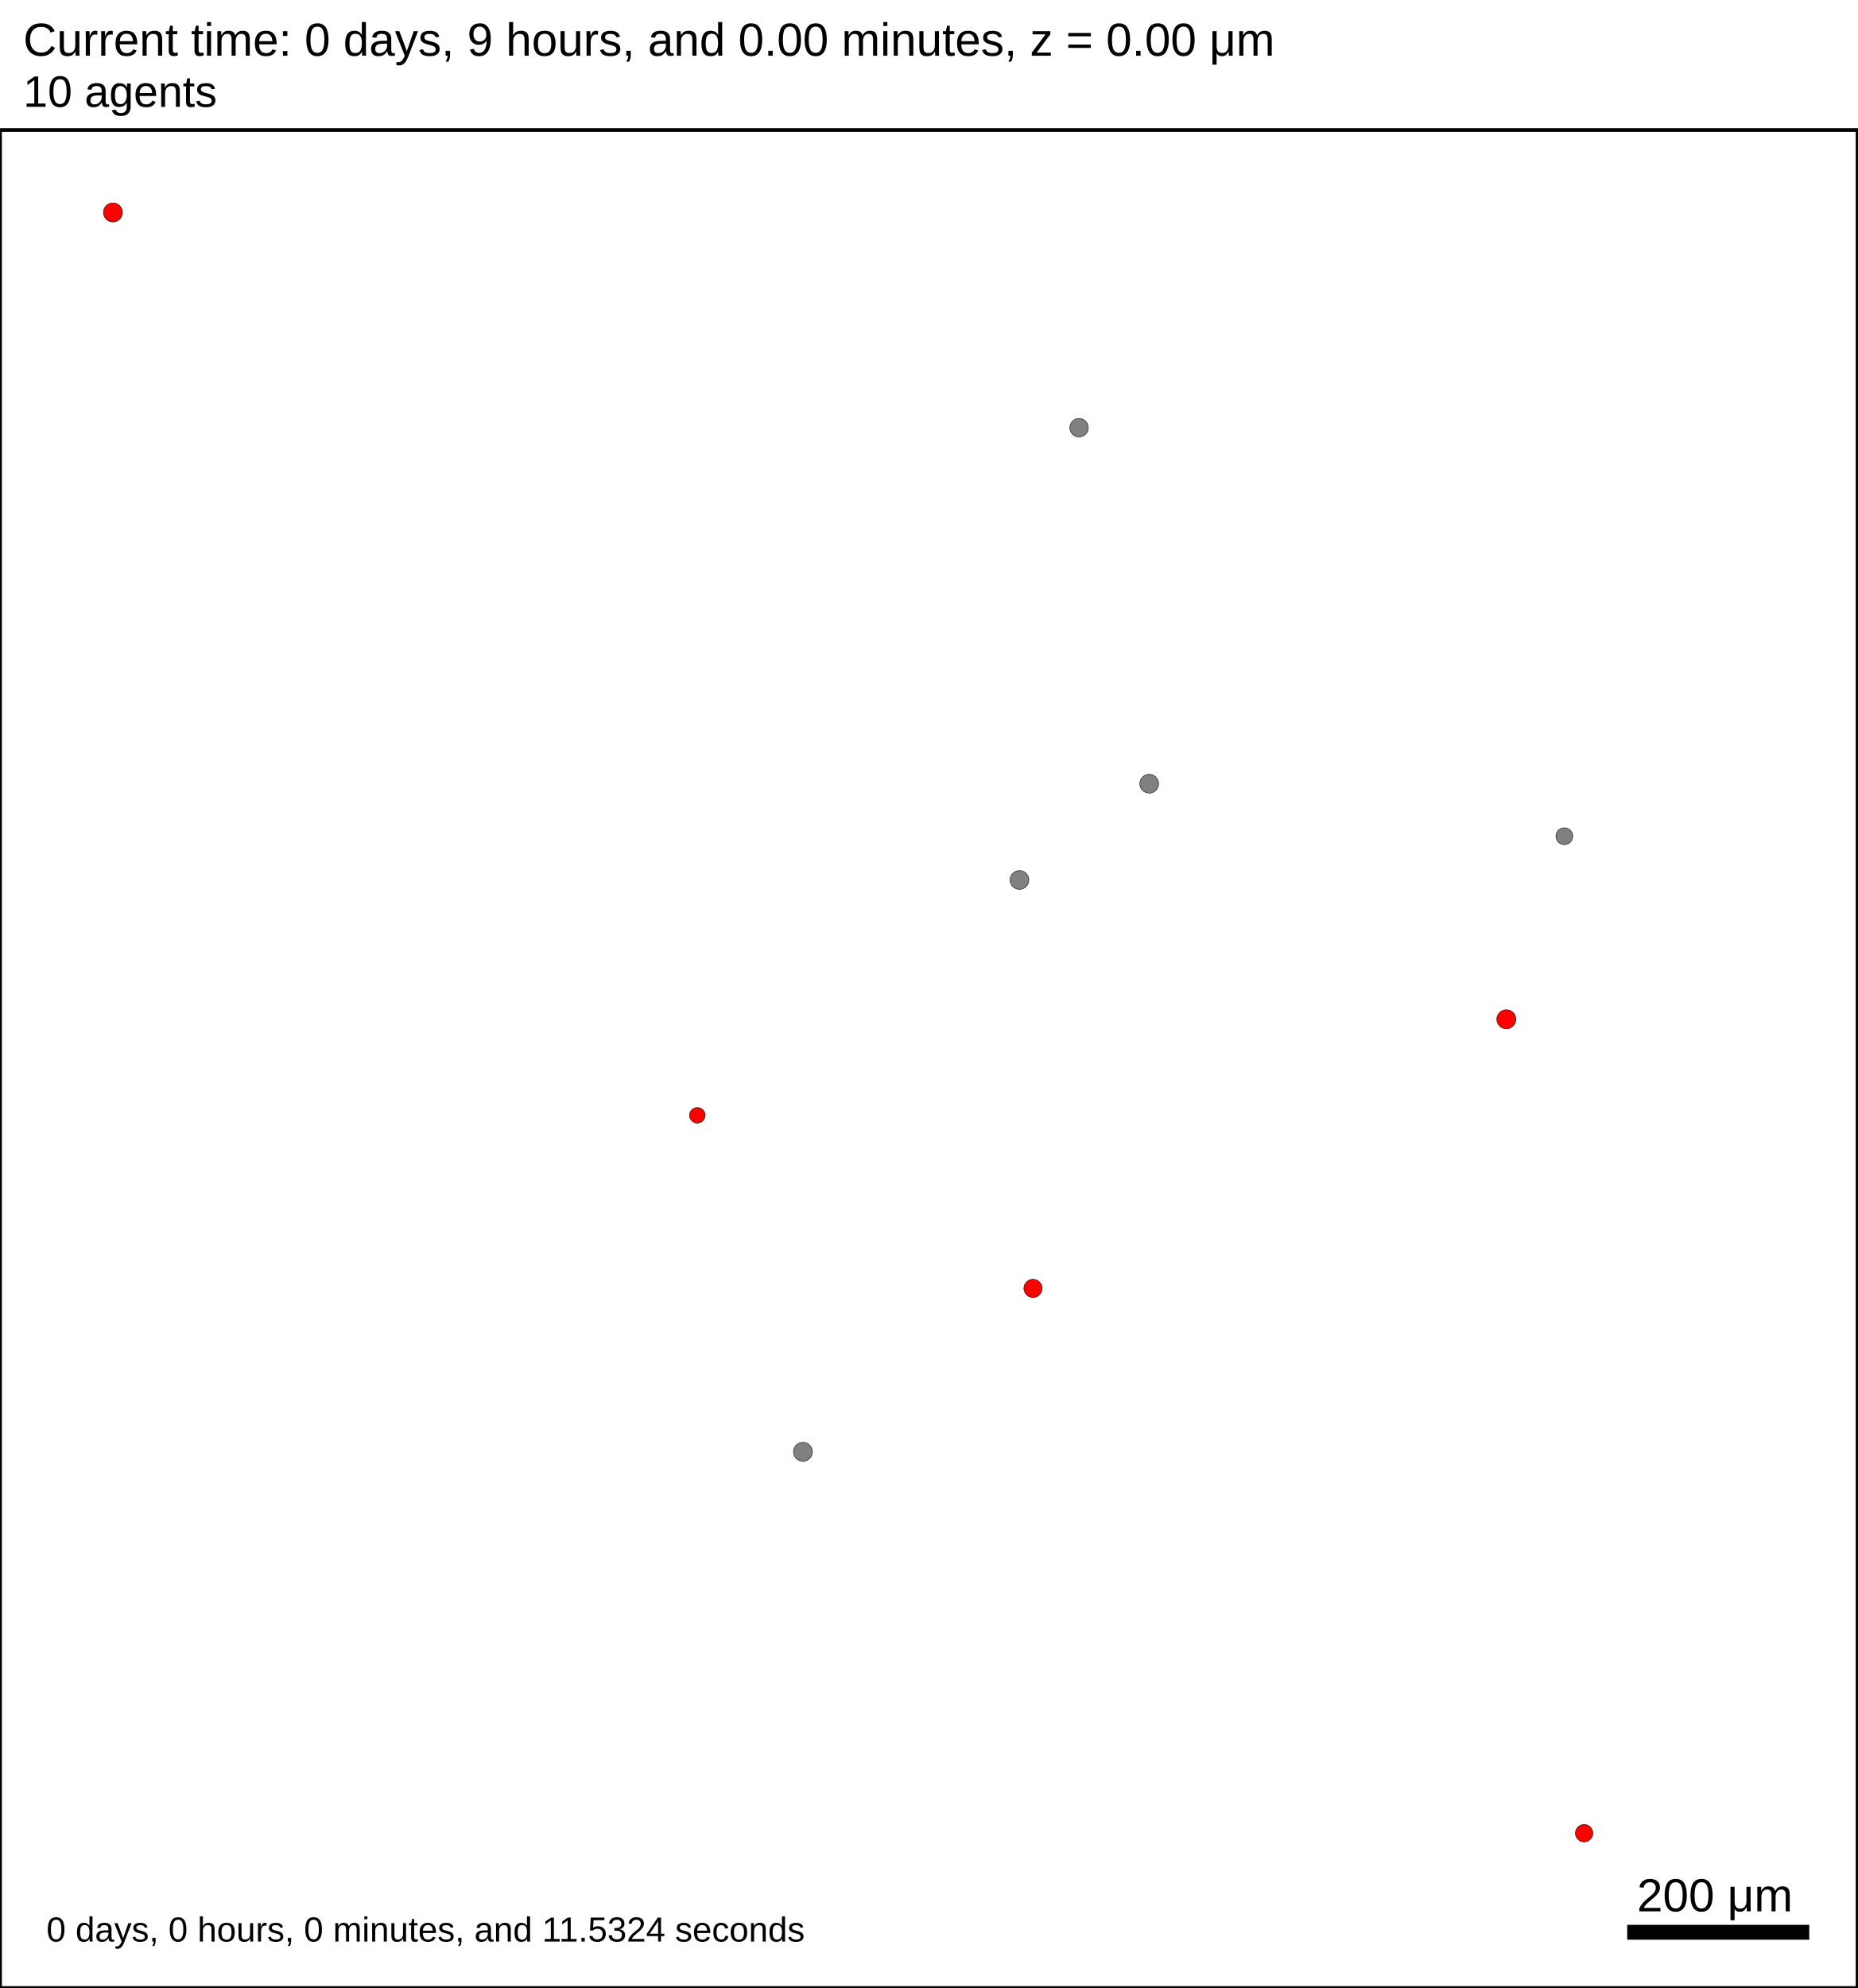
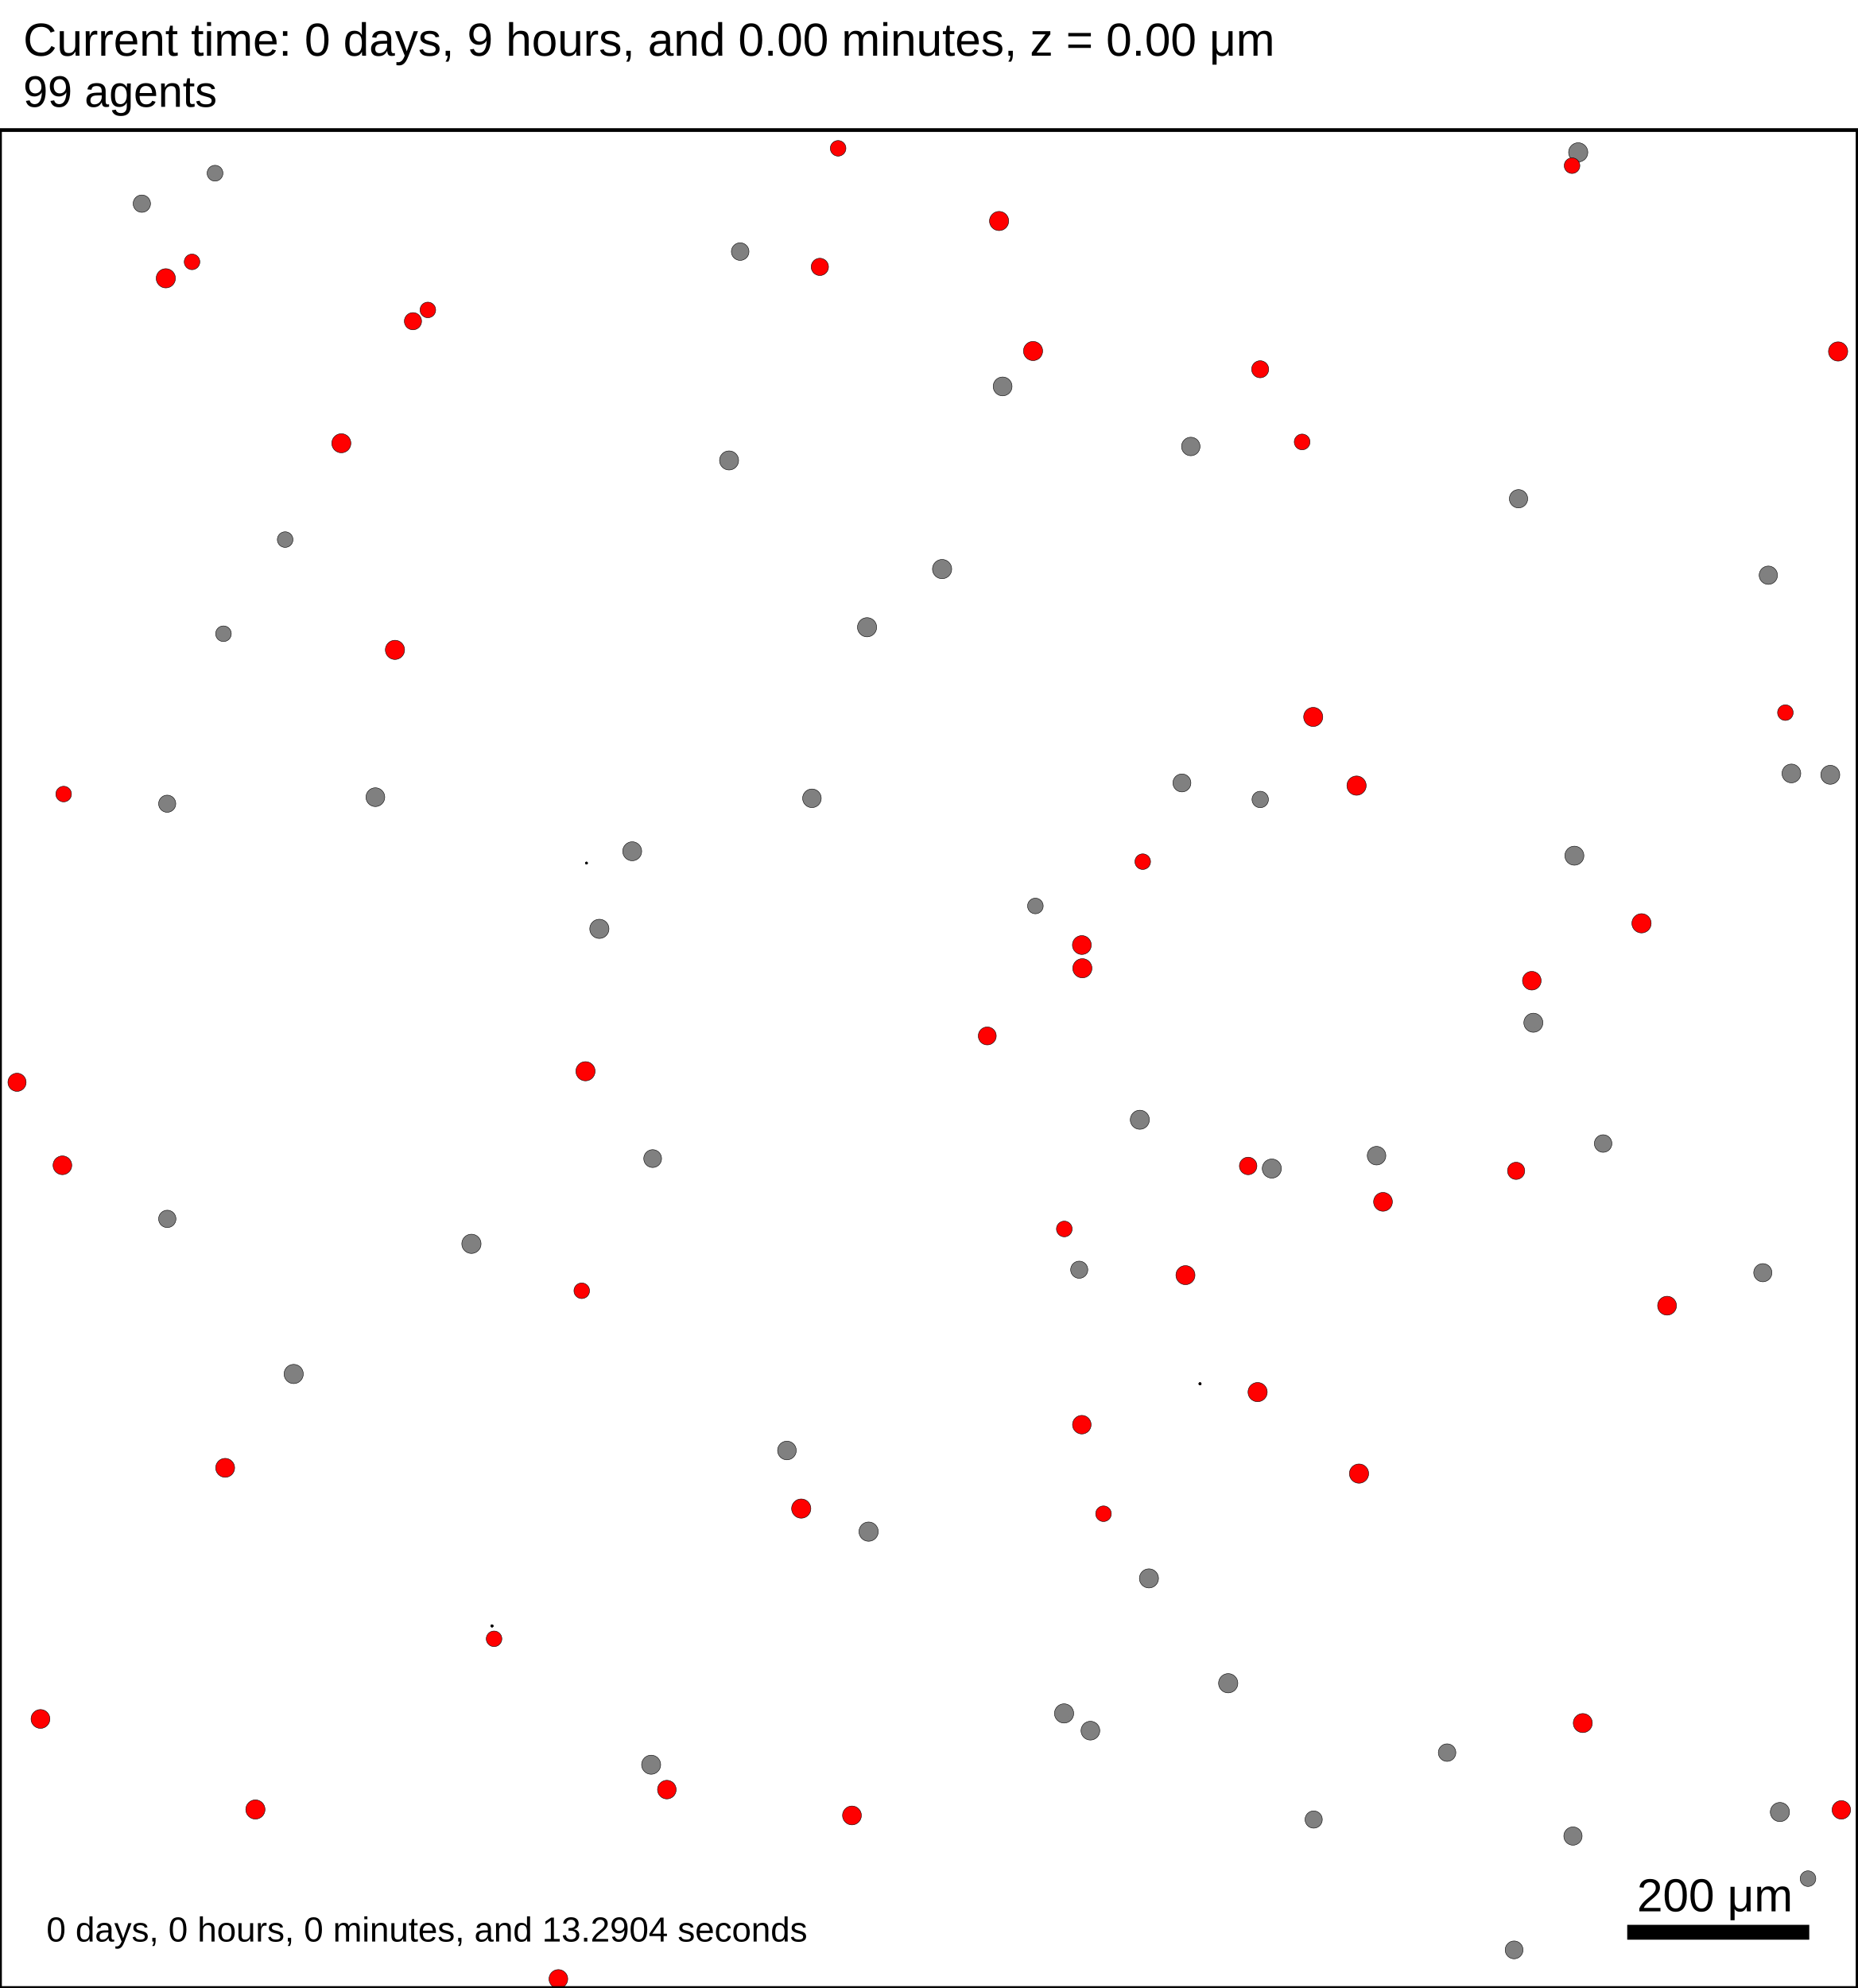
<svg xmlns="http://www.w3.org/2000/svg" version="1.1" width="2000" height="2140" id="svg2">
  <rect x="0" y="0" width="2000" height="2140" stroke-width="4" stroke="white" fill="white" />
  <text x="25" y="60" font-family="Arial" font-size="50" fill="black">
   Current time: 0 days, 9 hours, and 0.00 minutes, z = 0.00 μm
  </text>
  <text x="25" y="115" font-family="Arial" font-size="47.5" fill="black">
-    10 agents
+    99 agents
  </text>
  <g id="tissue" transform="translate(0,2140) scale(1,-1)">
    <g id="ECM">
  </g>
    <g id="cells">
      <g id="cell0">
-         <circle cx="1097.65" cy="1192.77" r="10.124" stroke-width="0.5" stroke="black" fill="grey" />
-         <circle cx="1097.65" cy="1192.77" r="6.133" stroke-width="0.5" stroke="grey" fill="grey" />
+         <circle cx="1114.78" cy="1164.76" r="8.413" stroke-width="0.5" stroke="black" fill="grey" />
+         <circle cx="1114.78" cy="1164.76" r="5.052" stroke-width="0.5" stroke="grey" fill="grey" />
      </g>
      <g id="cell1">
-         <circle cx="1684.31" cy="1239.85" r="9.086" stroke-width="0.5" stroke="black" fill="grey" />
-         <circle cx="1684.31" cy="1239.85" r="5.518" stroke-width="0.5" stroke="grey" fill="grey" />
+         <circle cx="1695.11" cy="1218.89" r="10.243" stroke-width="0.5" stroke="black" fill="grey" />
+         <circle cx="1695.11" cy="1218.89" r="6.197" stroke-width="0.5" stroke="grey" fill="grey" />
      </g>
      <g id="cell2">
-         <circle cx="1161.81" cy="1679.58" r="9.945" stroke-width="0.5" stroke="black" fill="grey" />
-         <circle cx="1161.81" cy="1679.58" r="6.034" stroke-width="0.5" stroke="grey" fill="grey" />
+         <circle cx="1079.5" cy="1724.03" r="10.151" stroke-width="0.5" stroke="black" fill="grey" />
+         <circle cx="1079.5" cy="1724.03" r="6.148" stroke-width="0.5" stroke="grey" fill="grey" />
      </g>
      <g id="cell3">
-         <circle cx="1237.32" cy="1296.36" r="10.124" stroke-width="0.5" stroke="black" fill="grey" />
-         <circle cx="1237.32" cy="1296.36" r="6.133" stroke-width="0.5" stroke="grey" fill="grey" />
+         <circle cx="1272.54" cy="1297.21" r="9.676" stroke-width="0.5" stroke="black" fill="grey" />
+         <circle cx="1272.54" cy="1297.21" r="5.879" stroke-width="0.5" stroke="grey" fill="grey" />
      </g>
      <g id="cell4">
-         <circle cx="864.525" cy="577.191" r="10.2" stroke-width="0.5" stroke="black" fill="grey" />
-         <circle cx="864.525" cy="577.191" r="6.174" stroke-width="0.5" stroke="grey" fill="grey" />
+         <circle cx="847.269" cy="578.619" r="10.05" stroke-width="0.5" stroke="black" fill="grey" />
+         <circle cx="847.269" cy="578.619" r="6.093" stroke-width="0.5" stroke="grey" fill="grey" />
      </g>
      <g id="cell5">
-         <circle cx="121.6" cy="1911.3" r="10.263" stroke-width="0.5" stroke="black" fill="red" />
-         <circle cx="121.6" cy="1911.3" r="6.208" stroke-width="0.5" stroke="red" fill="red" />
+         <circle cx="152.709" cy="1920.77" r="9.343" stroke-width="0.5" stroke="black" fill="grey" />
+         <circle cx="152.709" cy="1920.77" r="5.679" stroke-width="0.5" stroke="grey" fill="grey" />
      </g>
      <g id="cell6">
-         <circle cx="750.802" cy="939.401" r="8.413" stroke-width="0.5" stroke="black" fill="red" />
-         <circle cx="750.802" cy="939.401" r="5.052" stroke-width="0.5" stroke="red" fill="red" />
+         <circle cx="702.704" cy="892.836" r="9.594" stroke-width="0.5" stroke="black" fill="grey" />
+         <circle cx="702.704" cy="892.836" r="5.83" stroke-width="0.5" stroke="grey" fill="grey" />
      </g>
      <g id="cell7">
-         <circle cx="1621.86" cy="1042.78" r="10.282" stroke-width="0.5" stroke="black" fill="red" />
-         <circle cx="1621.86" cy="1042.78" r="6.218" stroke-width="0.5" stroke="red" fill="red" />
+         <circle cx="1650.94" cy="1039.08" r="10.263" stroke-width="0.5" stroke="black" fill="grey" />
+         <circle cx="1650.94" cy="1039.08" r="6.208" stroke-width="0.5" stroke="grey" fill="grey" />
      </g>
      <g id="cell8">
-         <circle cx="1112.21" cy="753.108" r="9.822" stroke-width="0.5" stroke="black" fill="red" />
-         <circle cx="1112.21" cy="753.108" r="5.964" stroke-width="0.5" stroke="red" fill="red" />
+         <circle cx="1161.99" cy="773.197" r="9.237" stroke-width="0.5" stroke="black" fill="grey" />
+         <circle cx="1161.99" cy="773.197" r="5.613" stroke-width="0.5" stroke="grey" fill="grey" />
      </g>
      <g id="cell9">
-         <circle cx="1705.62" cy="166.622" r="9.41" stroke-width="0.5" stroke="black" fill="red" />
-         <circle cx="1705.62" cy="166.622" r="5.72" stroke-width="0.5" stroke="red" fill="red" />
+         <circle cx="1693.59" cy="163.57" r="9.844" stroke-width="0.5" stroke="black" fill="grey" />
+         <circle cx="1693.59" cy="163.57" r="5.977" stroke-width="0.5" stroke="grey" fill="grey" />
+       </g>
+       <g id="cell10">
+         <circle cx="180.015" cy="1274.83" r="9.237" stroke-width="0.5" stroke="black" fill="grey" />
+         <circle cx="180.015" cy="1274.83" r="5.613" stroke-width="0.5" stroke="grey" fill="grey" />
+       </g>
+       <g id="cell11">
+         <circle cx="784.979" cy="1644.36" r="10.263" stroke-width="0.5" stroke="black" fill="grey" />
+         <circle cx="784.979" cy="1644.36" r="6.208" stroke-width="0.5" stroke="grey" fill="grey" />
+       </g>
+       <g id="cell12">
+         <circle cx="1558.05" cy="253.379" r="9.443" stroke-width="0.5" stroke="black" fill="grey" />
+         <circle cx="1558.05" cy="253.379" r="5.74" stroke-width="0.5" stroke="grey" fill="grey" />
+       </g>
+       <g id="cell13">
+         <circle cx="1699.23" cy="1975.99" r="10.347" stroke-width="0.5" stroke="black" fill="grey" />
+         <circle cx="1699.23" cy="1975.99" r="6.251" stroke-width="0.5" stroke="grey" fill="grey" />
+       </g>
+       <g id="cell14">
+         <circle cx="1634.97" cy="1603.12" r="9.865" stroke-width="0.5" stroke="black" fill="grey" />
+         <circle cx="1634.97" cy="1603.12" r="5.989" stroke-width="0.5" stroke="grey" fill="grey" />
+       </g>
+       <g id="cell15">
+         <circle cx="1014.33" cy="1527.41" r="10.354" stroke-width="0.5" stroke="black" fill="grey" />
+         <circle cx="1014.33" cy="1527.41" r="6.255" stroke-width="0.5" stroke="grey" fill="grey" />
+       </g>
+       <g id="cell16">
+         <circle cx="240.612" cy="1457.81" r="8.413" stroke-width="0.5" stroke="black" fill="grey" />
+         <circle cx="240.612" cy="1457.81" r="5.052" stroke-width="0.5" stroke="grey" fill="grey" />
+       </g>
+       <g id="cell17">
+         <circle cx="1174.02" cy="277.021" r="10.11" stroke-width="0.5" stroke="black" fill="grey" />
+         <circle cx="1174.02" cy="277.021" r="6.126" stroke-width="0.5" stroke="grey" fill="grey" />
+       </g>
+       <g id="cell18">
+         <circle cx="1903.92" cy="1520.8" r="9.865" stroke-width="0.5" stroke="black" fill="grey" />
+         <circle cx="1903.92" cy="1520.8" r="5.989" stroke-width="0.5" stroke="grey" fill="grey" />
+       </g>
+       <g id="cell19">
+         <circle cx="180.111" cy="827.918" r="9.343" stroke-width="0.5" stroke="black" fill="grey" />
+         <circle cx="180.111" cy="827.918" r="5.679" stroke-width="0.5" stroke="grey" fill="grey" />
+       </g>
+       <g id="cell20">
+         <circle cx="529.729" cy="389.761" r="1.334" stroke-width="0.5" stroke="black" fill="grey" />
+         <circle cx="529.729" cy="389.761" r="1.327" stroke-width="0.5" stroke="black" fill="black" />
+       </g>
+       <g id="cell21">
+         <circle cx="1482.11" cy="895.967" r="10" stroke-width="0.5" stroke="black" fill="grey" />
+         <circle cx="1482.11" cy="895.967" r="6.065" stroke-width="0.5" stroke="grey" fill="grey" />
+       </g>
+       <g id="cell22">
+         <circle cx="1145.67" cy="295.558" r="10.347" stroke-width="0.5" stroke="black" fill="grey" />
+         <circle cx="1145.67" cy="295.558" r="6.251" stroke-width="0.5" stroke="grey" fill="grey" />
+       </g>
+       <g id="cell23">
+         <circle cx="680.683" cy="1223.64" r="10.211" stroke-width="0.5" stroke="black" fill="grey" />
+         <circle cx="680.683" cy="1223.64" r="6.18" stroke-width="0.5" stroke="grey" fill="grey" />
+       </g>
+       <g id="cell24">
+         <circle cx="1237.05" cy="440.929" r="10.282" stroke-width="0.5" stroke="black" fill="grey" />
+         <circle cx="1237.05" cy="440.929" r="6.218" stroke-width="0.5" stroke="grey" fill="grey" />
+       </g>
+       <g id="cell25">
+         <circle cx="796.921" cy="1869.18" r="9.474" stroke-width="0.5" stroke="black" fill="grey" />
+         <circle cx="796.921" cy="1869.18" r="5.759" stroke-width="0.5" stroke="grey" fill="grey" />
+       </g>
+       <g id="cell26">
+         <circle cx="1369.34" cy="882.105" r="10.3" stroke-width="0.5" stroke="black" fill="grey" />
+         <circle cx="1369.34" cy="882.105" r="6.227" stroke-width="0.5" stroke="grey" fill="grey" />
+       </g>
+       <g id="cell27">
+         <circle cx="1227.24" cy="934.638" r="10.273" stroke-width="0.5" stroke="black" fill="grey" />
+         <circle cx="1227.24" cy="934.638" r="6.213" stroke-width="0.5" stroke="grey" fill="grey" />
+       </g>
+       <g id="cell28">
+         <circle cx="1414.41" cy="181.36" r="9.273" stroke-width="0.5" stroke="black" fill="grey" />
+         <circle cx="1414.41" cy="181.36" r="5.636" stroke-width="0.5" stroke="grey" fill="grey" />
+       </g>
+       <g id="cell29">
+         <circle cx="1928.76" cy="1307.41" r="10.11" stroke-width="0.5" stroke="black" fill="grey" />
+         <circle cx="1928.76" cy="1307.41" r="6.126" stroke-width="0.5" stroke="grey" fill="grey" />
+       </g>
+       <g id="cell30">
+         <circle cx="1322.38" cy="328.063" r="10.381" stroke-width="0.5" stroke="black" fill="grey" />
+         <circle cx="1322.38" cy="328.063" r="6.268" stroke-width="0.5" stroke="grey" fill="grey" />
+       </g>
+       <g id="cell31">
+         <circle cx="701.071" cy="240.362" r="10.273" stroke-width="0.5" stroke="black" fill="grey" />
+         <circle cx="701.071" cy="240.362" r="6.213" stroke-width="0.5" stroke="grey" fill="grey" />
+       </g>
+       <g id="cell32">
+         <circle cx="631.476" cy="1210.96" r="1.178" stroke-width="0.5" stroke="black" fill="grey" />
+         <circle cx="631.476" cy="1210.96" r="1.174" stroke-width="0.5" stroke="black" fill="black" />
+       </g>
+       <g id="cell33">
+         <circle cx="645.321" cy="1140.14" r="10.34" stroke-width="0.5" stroke="black" fill="grey" />
+         <circle cx="645.321" cy="1140.14" r="6.248" stroke-width="0.5" stroke="grey" fill="grey" />
+       </g>
+       <g id="cell34">
+         <circle cx="874.194" cy="1280.67" r="10.017" stroke-width="0.5" stroke="black" fill="grey" />
+         <circle cx="874.194" cy="1280.67" r="6.075" stroke-width="0.5" stroke="grey" fill="grey" />
+       </g>
+       <g id="cell35">
+         <circle cx="1916.4" cy="189.42" r="10.325" stroke-width="0.5" stroke="black" fill="grey" />
+         <circle cx="1916.4" cy="189.42" r="6.24" stroke-width="0.5" stroke="grey" fill="grey" />
+       </g>
+       <g id="cell36">
+         <circle cx="404.161" cy="1281.88" r="10.11" stroke-width="0.5" stroke="black" fill="grey" />
+         <circle cx="404.161" cy="1281.88" r="6.126" stroke-width="0.5" stroke="grey" fill="grey" />
+       </g>
+       <g id="cell37">
+         <circle cx="1970.63" cy="1305.96" r="10.211" stroke-width="0.5" stroke="black" fill="grey" />
+         <circle cx="1970.63" cy="1305.96" r="6.18" stroke-width="0.5" stroke="grey" fill="grey" />
+       </g>
+       <g id="cell38">
+         <circle cx="507.585" cy="801.08" r="10.368" stroke-width="0.5" stroke="black" fill="grey" />
+         <circle cx="507.585" cy="801.08" r="6.262" stroke-width="0.5" stroke="grey" fill="grey" />
+       </g>
+       <g id="cell39">
+         <circle cx="935.22" cy="491.265" r="10.375" stroke-width="0.5" stroke="black" fill="grey" />
+         <circle cx="935.22" cy="491.265" r="6.265" stroke-width="0.5" stroke="grey" fill="grey" />
+       </g>
+       <g id="cell40">
+         <circle cx="316.203" cy="660.954" r="10.354" stroke-width="0.5" stroke="black" fill="grey" />
+         <circle cx="316.203" cy="660.954" r="6.255" stroke-width="0.5" stroke="grey" fill="grey" />
+       </g>
+       <g id="cell41">
+         <circle cx="1356.86" cy="1279.4" r="8.848" stroke-width="0.5" stroke="black" fill="grey" />
+         <circle cx="1356.86" cy="1279.4" r="5.363" stroke-width="0.5" stroke="grey" fill="grey" />
+       </g>
+       <g id="cell42">
+         <circle cx="307.016" cy="1559.15" r="8.413" stroke-width="0.5" stroke="black" fill="grey" />
+         <circle cx="307.016" cy="1559.15" r="5.052" stroke-width="0.5" stroke="grey" fill="grey" />
+       </g>
+       <g id="cell43">
+         <circle cx="1897.99" cy="769.985" r="9.799" stroke-width="0.5" stroke="black" fill="grey" />
+         <circle cx="1897.99" cy="769.985" r="5.951" stroke-width="0.5" stroke="grey" fill="grey" />
+       </g>
+       <g id="cell44">
+         <circle cx="1630.21" cy="41.013" r="9.594" stroke-width="0.5" stroke="black" fill="grey" />
+         <circle cx="1630.21" cy="41.013" r="5.83" stroke-width="0.5" stroke="grey" fill="grey" />
+       </g>
+       <g id="cell45">
+         <circle cx="1282.1" cy="1659.38" r="9.964" stroke-width="0.5" stroke="black" fill="grey" />
+         <circle cx="1282.1" cy="1659.38" r="6.045" stroke-width="0.5" stroke="grey" fill="grey" />
+       </g>
+       <g id="cell46">
+         <circle cx="231.527" cy="1953.55" r="8.513" stroke-width="0.5" stroke="black" fill="grey" />
+         <circle cx="231.527" cy="1953.55" r="5.126" stroke-width="0.5" stroke="grey" fill="grey" />
+       </g>
+       <g id="cell47">
+         <circle cx="1726.06" cy="909.039" r="9.443" stroke-width="0.5" stroke="black" fill="grey" />
+         <circle cx="1726.06" cy="909.039" r="5.74" stroke-width="0.5" stroke="grey" fill="grey" />
+       </g>
+       <g id="cell48">
+         <circle cx="1946.63" cy="117.711" r="8.413" stroke-width="0.5" stroke="black" fill="grey" />
+         <circle cx="1946.63" cy="117.711" r="5.052" stroke-width="0.5" stroke="grey" fill="grey" />
+       </g>
+       <g id="cell49">
+         <circle cx="933.555" cy="1464.79" r="10.332" stroke-width="0.5" stroke="black" fill="grey" />
+         <circle cx="933.555" cy="1464.79" r="6.244" stroke-width="0.5" stroke="grey" fill="grey" />
+       </g>
+       <g id="cell50">
+         <circle cx="67.191" cy="885.615" r="10.11" stroke-width="0.5" stroke="black" fill="red" />
+         <circle cx="67.191" cy="885.615" r="6.126" stroke-width="0.5" stroke="red" fill="red" />
+       </g>
+       <g id="cell51">
+         <circle cx="1982.54" cy="191.745" r="9.982" stroke-width="0.5" stroke="black" fill="red" />
+         <circle cx="1982.54" cy="191.745" r="6.055" stroke-width="0.5" stroke="red" fill="red" />
+       </g>
+       <g id="cell52">
+         <circle cx="630.385" cy="986.847" r="10.354" stroke-width="0.5" stroke="black" fill="red" />
+         <circle cx="630.385" cy="986.847" r="6.255" stroke-width="0.5" stroke="red" fill="red" />
+       </g>
+       <g id="cell53">
+         <circle cx="1354.05" cy="641.465" r="10.361" stroke-width="0.5" stroke="black" fill="red" />
+         <circle cx="1354.05" cy="641.465" r="6.258" stroke-width="0.5" stroke="red" fill="red" />
+       </g>
+       <g id="cell54">
+         <circle cx="882.714" cy="1852.71" r="9.308" stroke-width="0.5" stroke="black" fill="red" />
+         <circle cx="882.714" cy="1852.71" r="5.657" stroke-width="0.5" stroke="red" fill="red" />
+       </g>
+       <g id="cell55">
+         <circle cx="425.255" cy="1440.45" r="10.354" stroke-width="0.5" stroke="black" fill="red" />
+         <circle cx="425.255" cy="1440.45" r="6.255" stroke-width="0.5" stroke="red" fill="red" />
+       </g>
+       <g id="cell56">
+         <circle cx="1112.26" cy="1762.16" r="10.332" stroke-width="0.5" stroke="black" fill="red" />
+         <circle cx="1112.26" cy="1762.16" r="6.244" stroke-width="0.5" stroke="red" fill="red" />
+       </g>
+       <g id="cell57">
+         <circle cx="1062.97" cy="1024.86" r="9.676" stroke-width="0.5" stroke="black" fill="red" />
+         <circle cx="1062.97" cy="1024.86" r="5.879" stroke-width="0.5" stroke="red" fill="red" />
+       </g>
+       <g id="cell58">
+         <circle cx="206.77" cy="1858.1" r="8.413" stroke-width="0.5" stroke="black" fill="red" />
+         <circle cx="206.77" cy="1858.1" r="5.052" stroke-width="0.5" stroke="red" fill="red" />
+       </g>
+       <g id="cell59">
+         <circle cx="178.536" cy="1840.42" r="10.361" stroke-width="0.5" stroke="black" fill="red" />
+         <circle cx="178.536" cy="1840.42" r="6.258" stroke-width="0.5" stroke="red" fill="red" />
+       </g>
+       <g id="cell60">
+         <circle cx="601.202" cy="9.73" r="10.095" stroke-width="0.5" stroke="black" fill="red" />
+         <circle cx="601.202" cy="9.73" r="6.118" stroke-width="0.5" stroke="red" fill="red" />
+       </g>
+       <g id="cell61">
+         <circle cx="1704.16" cy="285.178" r="10.273" stroke-width="0.5" stroke="black" fill="red" />
+         <circle cx="1704.16" cy="285.178" r="6.213" stroke-width="0.5" stroke="red" fill="red" />
+       </g>
+       <g id="cell62">
+         <circle cx="1401.97" cy="1664.27" r="8.483" stroke-width="0.5" stroke="black" fill="red" />
+         <circle cx="1401.97" cy="1664.27" r="5.103" stroke-width="0.5" stroke="red" fill="red" />
+       </g>
+       <g id="cell63">
+         <circle cx="531.95" cy="375.888" r="8.413" stroke-width="0.5" stroke="black" fill="red" />
+         <circle cx="531.95" cy="375.888" r="5.052" stroke-width="0.5" stroke="red" fill="red" />
+       </g>
+       <g id="cell64">
+         <circle cx="1164.81" cy="1122.72" r="10.176" stroke-width="0.5" stroke="black" fill="red" />
+         <circle cx="1164.81" cy="1122.72" r="6.162" stroke-width="0.5" stroke="red" fill="red" />
+       </g>
+       <g id="cell65">
+         <circle cx="367.513" cy="1662.86" r="10.291" stroke-width="0.5" stroke="black" fill="red" />
+         <circle cx="367.513" cy="1662.86" r="6.222" stroke-width="0.5" stroke="red" fill="red" />
+       </g>
+       <g id="cell66">
+         <circle cx="43.576" cy="289.613" r="10.151" stroke-width="0.5" stroke="black" fill="red" />
+         <circle cx="43.576" cy="289.613" r="6.148" stroke-width="0.5" stroke="red" fill="red" />
+       </g>
+       <g id="cell67">
+         <circle cx="1188.12" cy="510.523" r="8.413" stroke-width="0.5" stroke="black" fill="red" />
+         <circle cx="1188.12" cy="510.523" r="5.052" stroke-width="0.5" stroke="red" fill="red" />
+       </g>
+       <g id="cell68">
+         <circle cx="1463.23" cy="553.743" r="10.375" stroke-width="0.5" stroke="black" fill="red" />
+         <circle cx="1463.23" cy="553.743" r="6.265" stroke-width="0.5" stroke="red" fill="red" />
+       </g>
+       <g id="cell69">
+         <circle cx="862.664" cy="516.072" r="10.361" stroke-width="0.5" stroke="black" fill="red" />
+         <circle cx="862.664" cy="516.072" r="6.258" stroke-width="0.5" stroke="red" fill="red" />
+       </g>
+       <g id="cell70">
+         <circle cx="1145.92" cy="817.064" r="8.456" stroke-width="0.5" stroke="black" fill="red" />
+         <circle cx="1145.92" cy="817.064" r="5.083" stroke-width="0.5" stroke="red" fill="red" />
+       </g>
+       <g id="cell71">
+         <circle cx="1767.39" cy="1146.1" r="10.387" stroke-width="0.5" stroke="black" fill="red" />
+         <circle cx="1767.39" cy="1146.1" r="6.271" stroke-width="0.5" stroke="red" fill="red" />
+       </g>
+       <g id="cell72">
+         <circle cx="460.673" cy="1806.36" r="8.413" stroke-width="0.5" stroke="black" fill="red" />
+         <circle cx="460.673" cy="1806.36" r="5.052" stroke-width="0.5" stroke="red" fill="red" />
+       </g>
+       <g id="cell73">
+         <circle cx="1343.86" cy="884.895" r="9.443" stroke-width="0.5" stroke="black" fill="red" />
+         <circle cx="1343.86" cy="884.895" r="5.74" stroke-width="0.5" stroke="red" fill="red" />
+       </g>
+       <g id="cell74">
+         <circle cx="1692.59" cy="1961.68" r="8.413" stroke-width="0.5" stroke="black" fill="red" />
+         <circle cx="1692.59" cy="1961.68" r="5.052" stroke-width="0.5" stroke="red" fill="red" />
+       </g>
+       <g id="cell75">
+         <circle cx="242.417" cy="559.941" r="10.211" stroke-width="0.5" stroke="black" fill="red" />
+         <circle cx="242.417" cy="559.941" r="6.18" stroke-width="0.5" stroke="red" fill="red" />
+       </g>
+       <g id="cell76">
+         <circle cx="1632.38" cy="879.649" r="9.273" stroke-width="0.5" stroke="black" fill="red" />
+         <circle cx="1632.38" cy="879.649" r="5.636" stroke-width="0.5" stroke="red" fill="red" />
+       </g>
+       <g id="cell77">
+         <circle cx="1356.79" cy="1742.51" r="9.2" stroke-width="0.5" stroke="black" fill="red" />
+         <circle cx="1356.79" cy="1742.51" r="5.59" stroke-width="0.5" stroke="red" fill="red" />
+       </g>
+       <g id="cell78">
+         <circle cx="1164.77" cy="606.391" r="10.017" stroke-width="0.5" stroke="black" fill="red" />
+         <circle cx="1164.77" cy="606.391" r="6.075" stroke-width="0.5" stroke="red" fill="red" />
+       </g>
+       <g id="cell79">
+         <circle cx="1922.28" cy="1372.88" r="8.413" stroke-width="0.5" stroke="black" fill="red" />
+         <circle cx="1922.28" cy="1372.88" r="5.052" stroke-width="0.5" stroke="red" fill="red" />
+       </g>
+       <g id="cell80">
+         <circle cx="1460.58" cy="1294.32" r="10.381" stroke-width="0.5" stroke="black" fill="red" />
+         <circle cx="1460.58" cy="1294.32" r="6.268" stroke-width="0.5" stroke="red" fill="red" />
+       </g>
+       <g id="cell81">
+         <circle cx="1075.71" cy="1902.09" r="10.34" stroke-width="0.5" stroke="black" fill="red" />
+         <circle cx="1075.71" cy="1902.09" r="6.248" stroke-width="0.5" stroke="red" fill="red" />
+       </g>
+       <g id="cell82">
+         <circle cx="1276.36" cy="767.361" r="10.273" stroke-width="0.5" stroke="black" fill="red" />
+         <circle cx="1276.36" cy="767.361" r="6.213" stroke-width="0.5" stroke="red" fill="red" />
+       </g>
+       <g id="cell83">
+         <circle cx="1230.36" cy="1212.45" r="8.413" stroke-width="0.5" stroke="black" fill="red" />
+         <circle cx="1230.36" cy="1212.45" r="5.052" stroke-width="0.5" stroke="red" fill="red" />
+       </g>
+       <g id="cell84">
+         <circle cx="18.34" cy="974.964" r="9.799" stroke-width="0.5" stroke="black" fill="red" />
+         <circle cx="18.34" cy="974.964" r="5.951" stroke-width="0.5" stroke="red" fill="red" />
+       </g>
+       <g id="cell85">
+         <circle cx="1413.92" cy="1368.24" r="10.308" stroke-width="0.5" stroke="black" fill="red" />
+         <circle cx="1413.92" cy="1368.24" r="6.231" stroke-width="0.5" stroke="red" fill="red" />
+       </g>
+       <g id="cell86">
+         <circle cx="626.361" cy="750.539" r="8.413" stroke-width="0.5" stroke="black" fill="red" />
+         <circle cx="626.361" cy="750.539" r="5.052" stroke-width="0.5" stroke="red" fill="red" />
+       </g>
+       <g id="cell87">
+         <circle cx="1489.04" cy="846.29" r="10.137" stroke-width="0.5" stroke="black" fill="red" />
+         <circle cx="1489.04" cy="846.29" r="6.141" stroke-width="0.5" stroke="red" fill="red" />
+       </g>
+       <g id="cell88">
+         <circle cx="274.998" cy="192.16" r="10.361" stroke-width="0.5" stroke="black" fill="red" />
+         <circle cx="274.998" cy="192.16" r="6.258" stroke-width="0.5" stroke="red" fill="red" />
+       </g>
+       <g id="cell99">
+         <circle cx="902.381" cy="1980.33" r="8.413" stroke-width="0.5" stroke="black" fill="red" />
+         <circle cx="902.381" cy="1980.33" r="5.052" stroke-width="0.5" stroke="red" fill="red" />
+       </g>
+       <g id="cell90">
+         <circle cx="1165.35" cy="1097.71" r="10.34" stroke-width="0.5" stroke="black" fill="red" />
+         <circle cx="1165.35" cy="1097.71" r="6.248" stroke-width="0.5" stroke="red" fill="red" />
+       </g>
+       <g id="cell91">
+         <circle cx="68.531" cy="1285.22" r="8.413" stroke-width="0.5" stroke="black" fill="red" />
+         <circle cx="68.531" cy="1285.22" r="5.052" stroke-width="0.5" stroke="red" fill="red" />
+       </g>
+       <g id="cell92">
+         <circle cx="1292.04" cy="650.431" r="1.302" stroke-width="0.5" stroke="black" fill="red" />
+         <circle cx="1292.04" cy="650.431" r="1.295" stroke-width="0.5" stroke="black" fill="black" />
+       </g>
+       <g id="cell93">
+         <circle cx="444.629" cy="1794.23" r="9.273" stroke-width="0.5" stroke="black" fill="red" />
+         <circle cx="444.629" cy="1794.23" r="5.636" stroke-width="0.5" stroke="red" fill="red" />
+       </g>
+       <g id="cell94">
+         <circle cx="717.98" cy="213.557" r="10.05" stroke-width="0.5" stroke="black" fill="red" />
+         <circle cx="717.98" cy="213.557" r="6.093" stroke-width="0.5" stroke="red" fill="red" />
+       </g>
+       <g id="cell95">
+         <circle cx="1979.06" cy="1761.67" r="10.375" stroke-width="0.5" stroke="black" fill="red" />
+         <circle cx="1979.06" cy="1761.67" r="6.265" stroke-width="0.5" stroke="red" fill="red" />
+       </g>
+       <g id="cell96">
+         <circle cx="1649.27" cy="1084.31" r="10.05" stroke-width="0.5" stroke="black" fill="red" />
+         <circle cx="1649.27" cy="1084.31" r="6.093" stroke-width="0.5" stroke="red" fill="red" />
+       </g>
+       <g id="cell97">
+         <circle cx="917.291" cy="185.749" r="10.163" stroke-width="0.5" stroke="black" fill="red" />
+         <circle cx="917.291" cy="185.749" r="6.155" stroke-width="0.5" stroke="red" fill="red" />
+       </g>
+       <g id="cell98">
+         <circle cx="1794.9" cy="734.489" r="10.176" stroke-width="0.5" stroke="black" fill="red" />
+         <circle cx="1794.9" cy="734.489" r="6.162" stroke-width="0.5" stroke="red" fill="red" />
      </g>
    </g>
  </g>
  <rect x="1750" y="2070" width="200" height="20" stroke-width="4" stroke="rgb(255,255,255)" fill="rgb(0,0,0)" />
  <text x="1762.5" y="2057.5" font-family="Arial" font-size="50" fill="black">
   200 μm
  </text>
  <text x="50" y="2090" font-family="Arial" font-size="37.5" fill="black">
-    0 days, 0 hours, 0 minutes, and 11.5324 seconds
+    0 days, 0 hours, 0 minutes, and 13.2904 seconds
  </text>
  <rect x="0" y="140" width="2000" height="2000" stroke-width="4" stroke="rgb(0,0,0)" fill="none" />
</svg>
